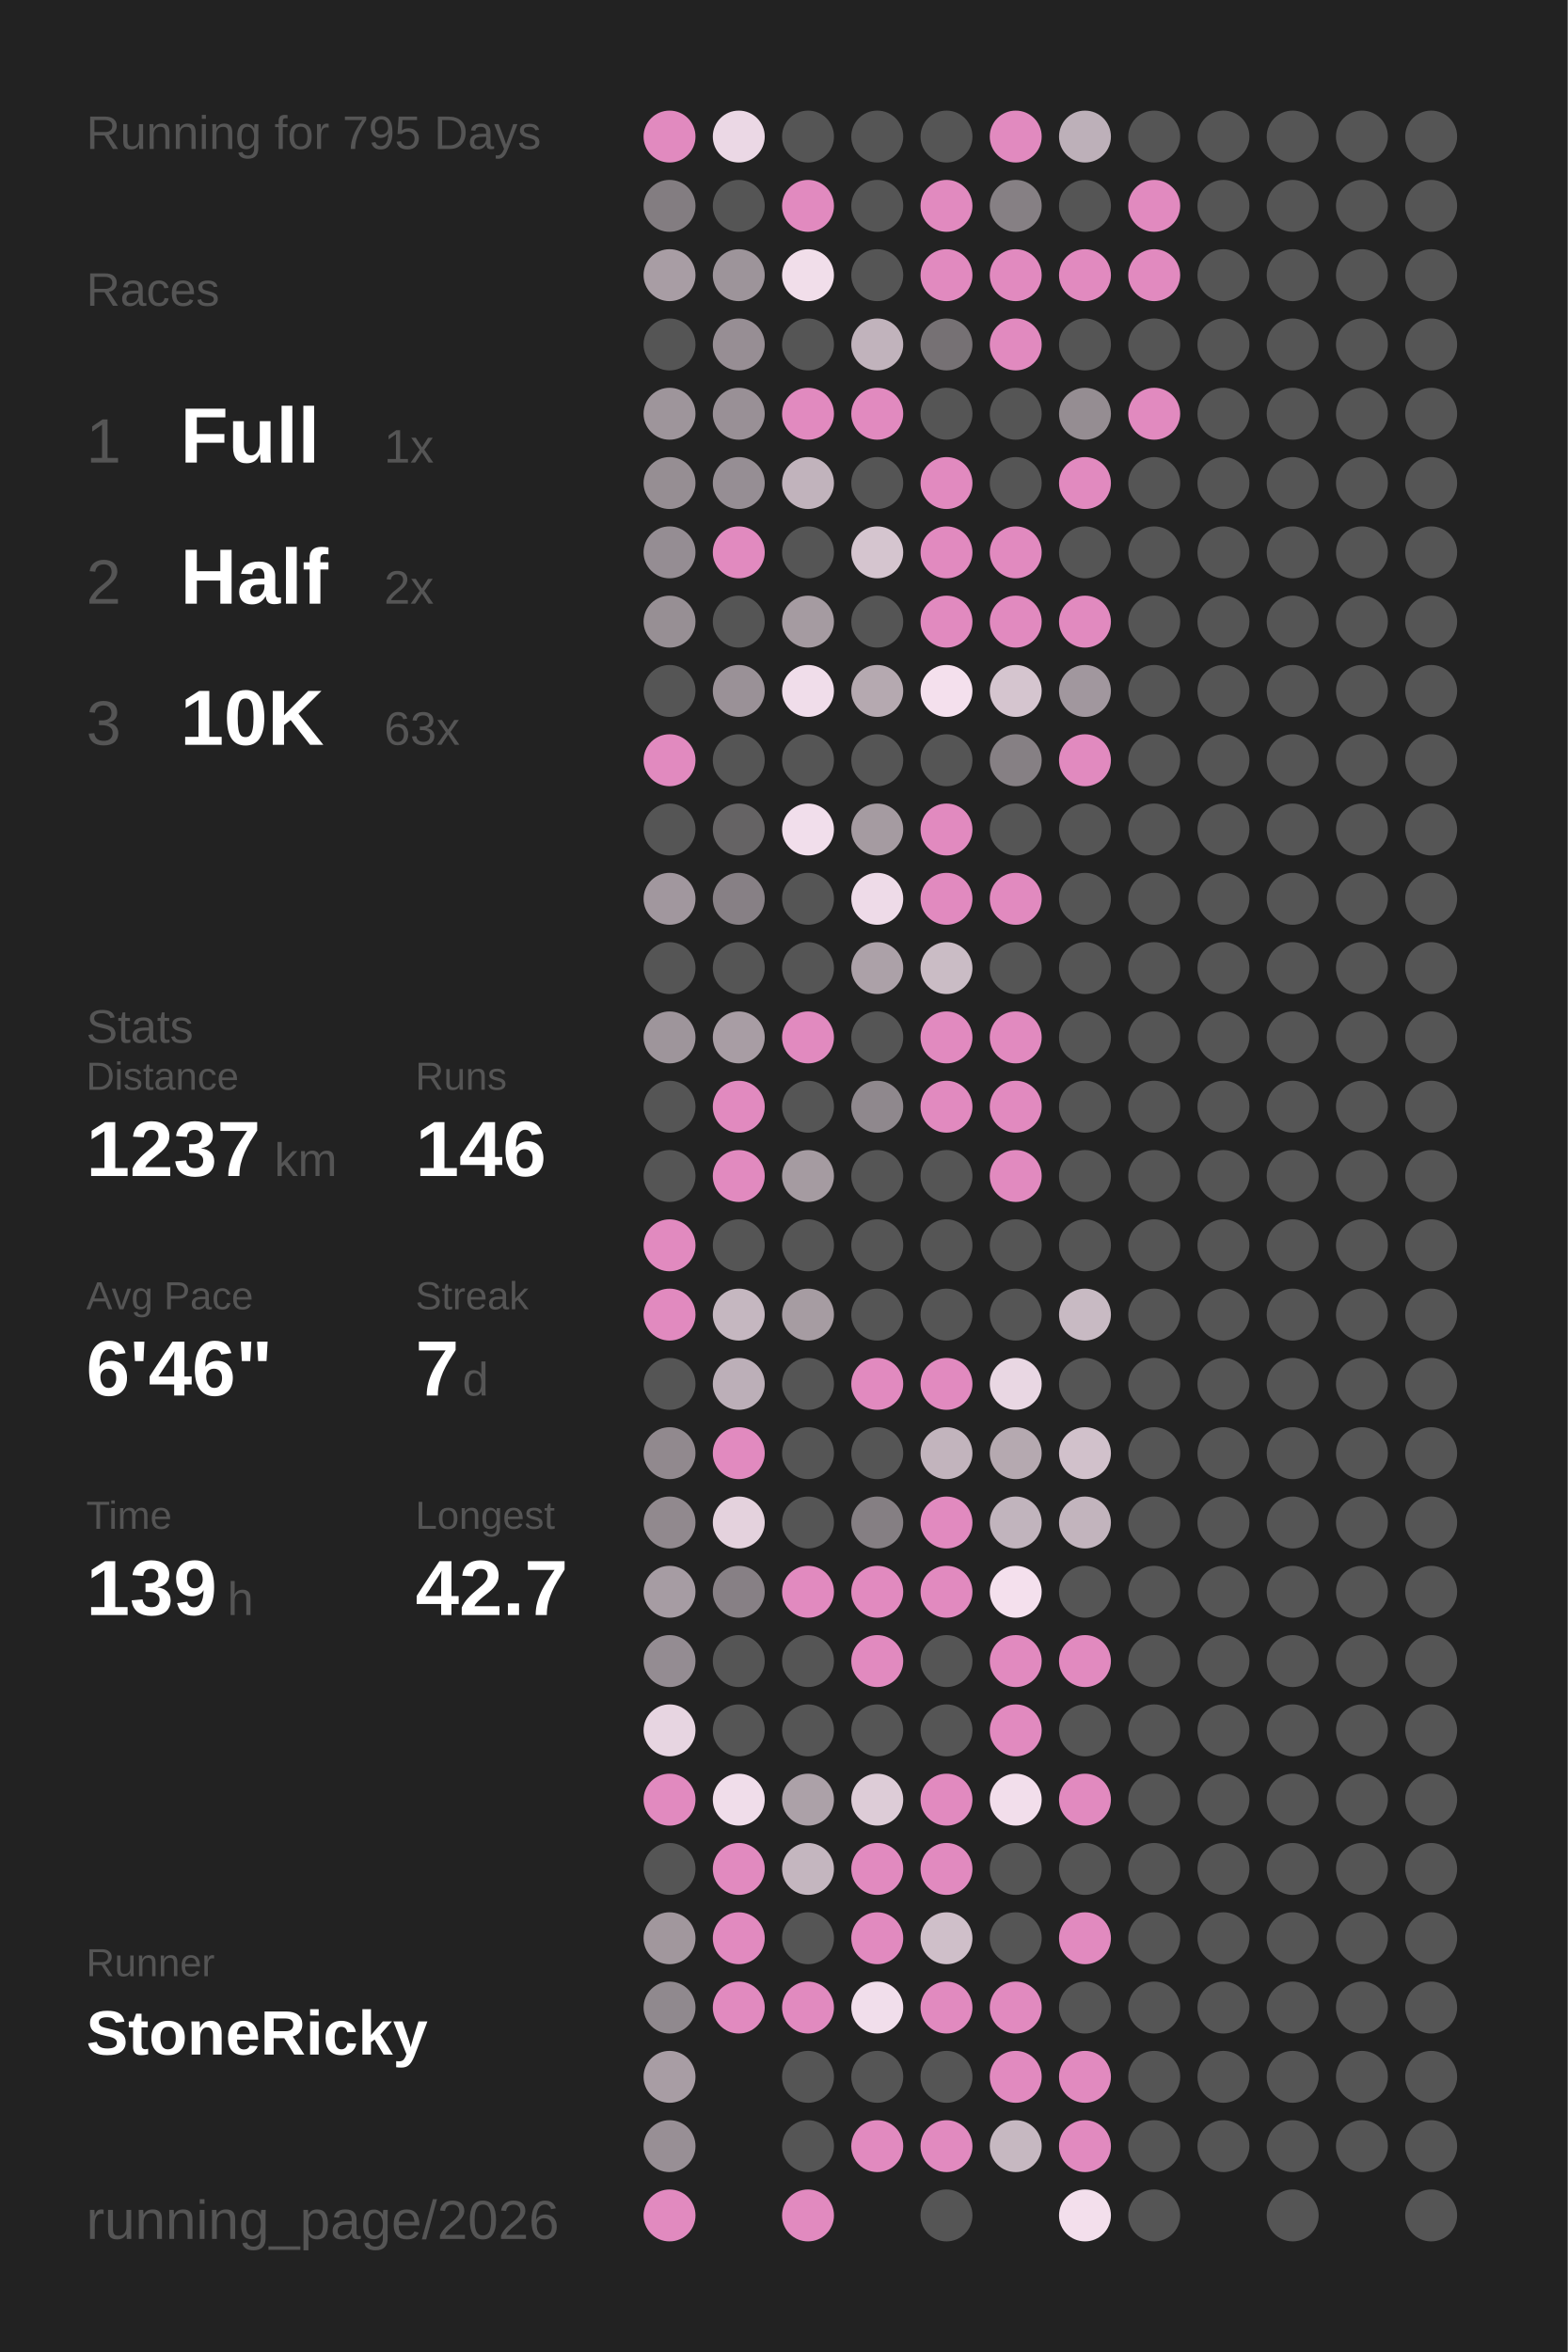
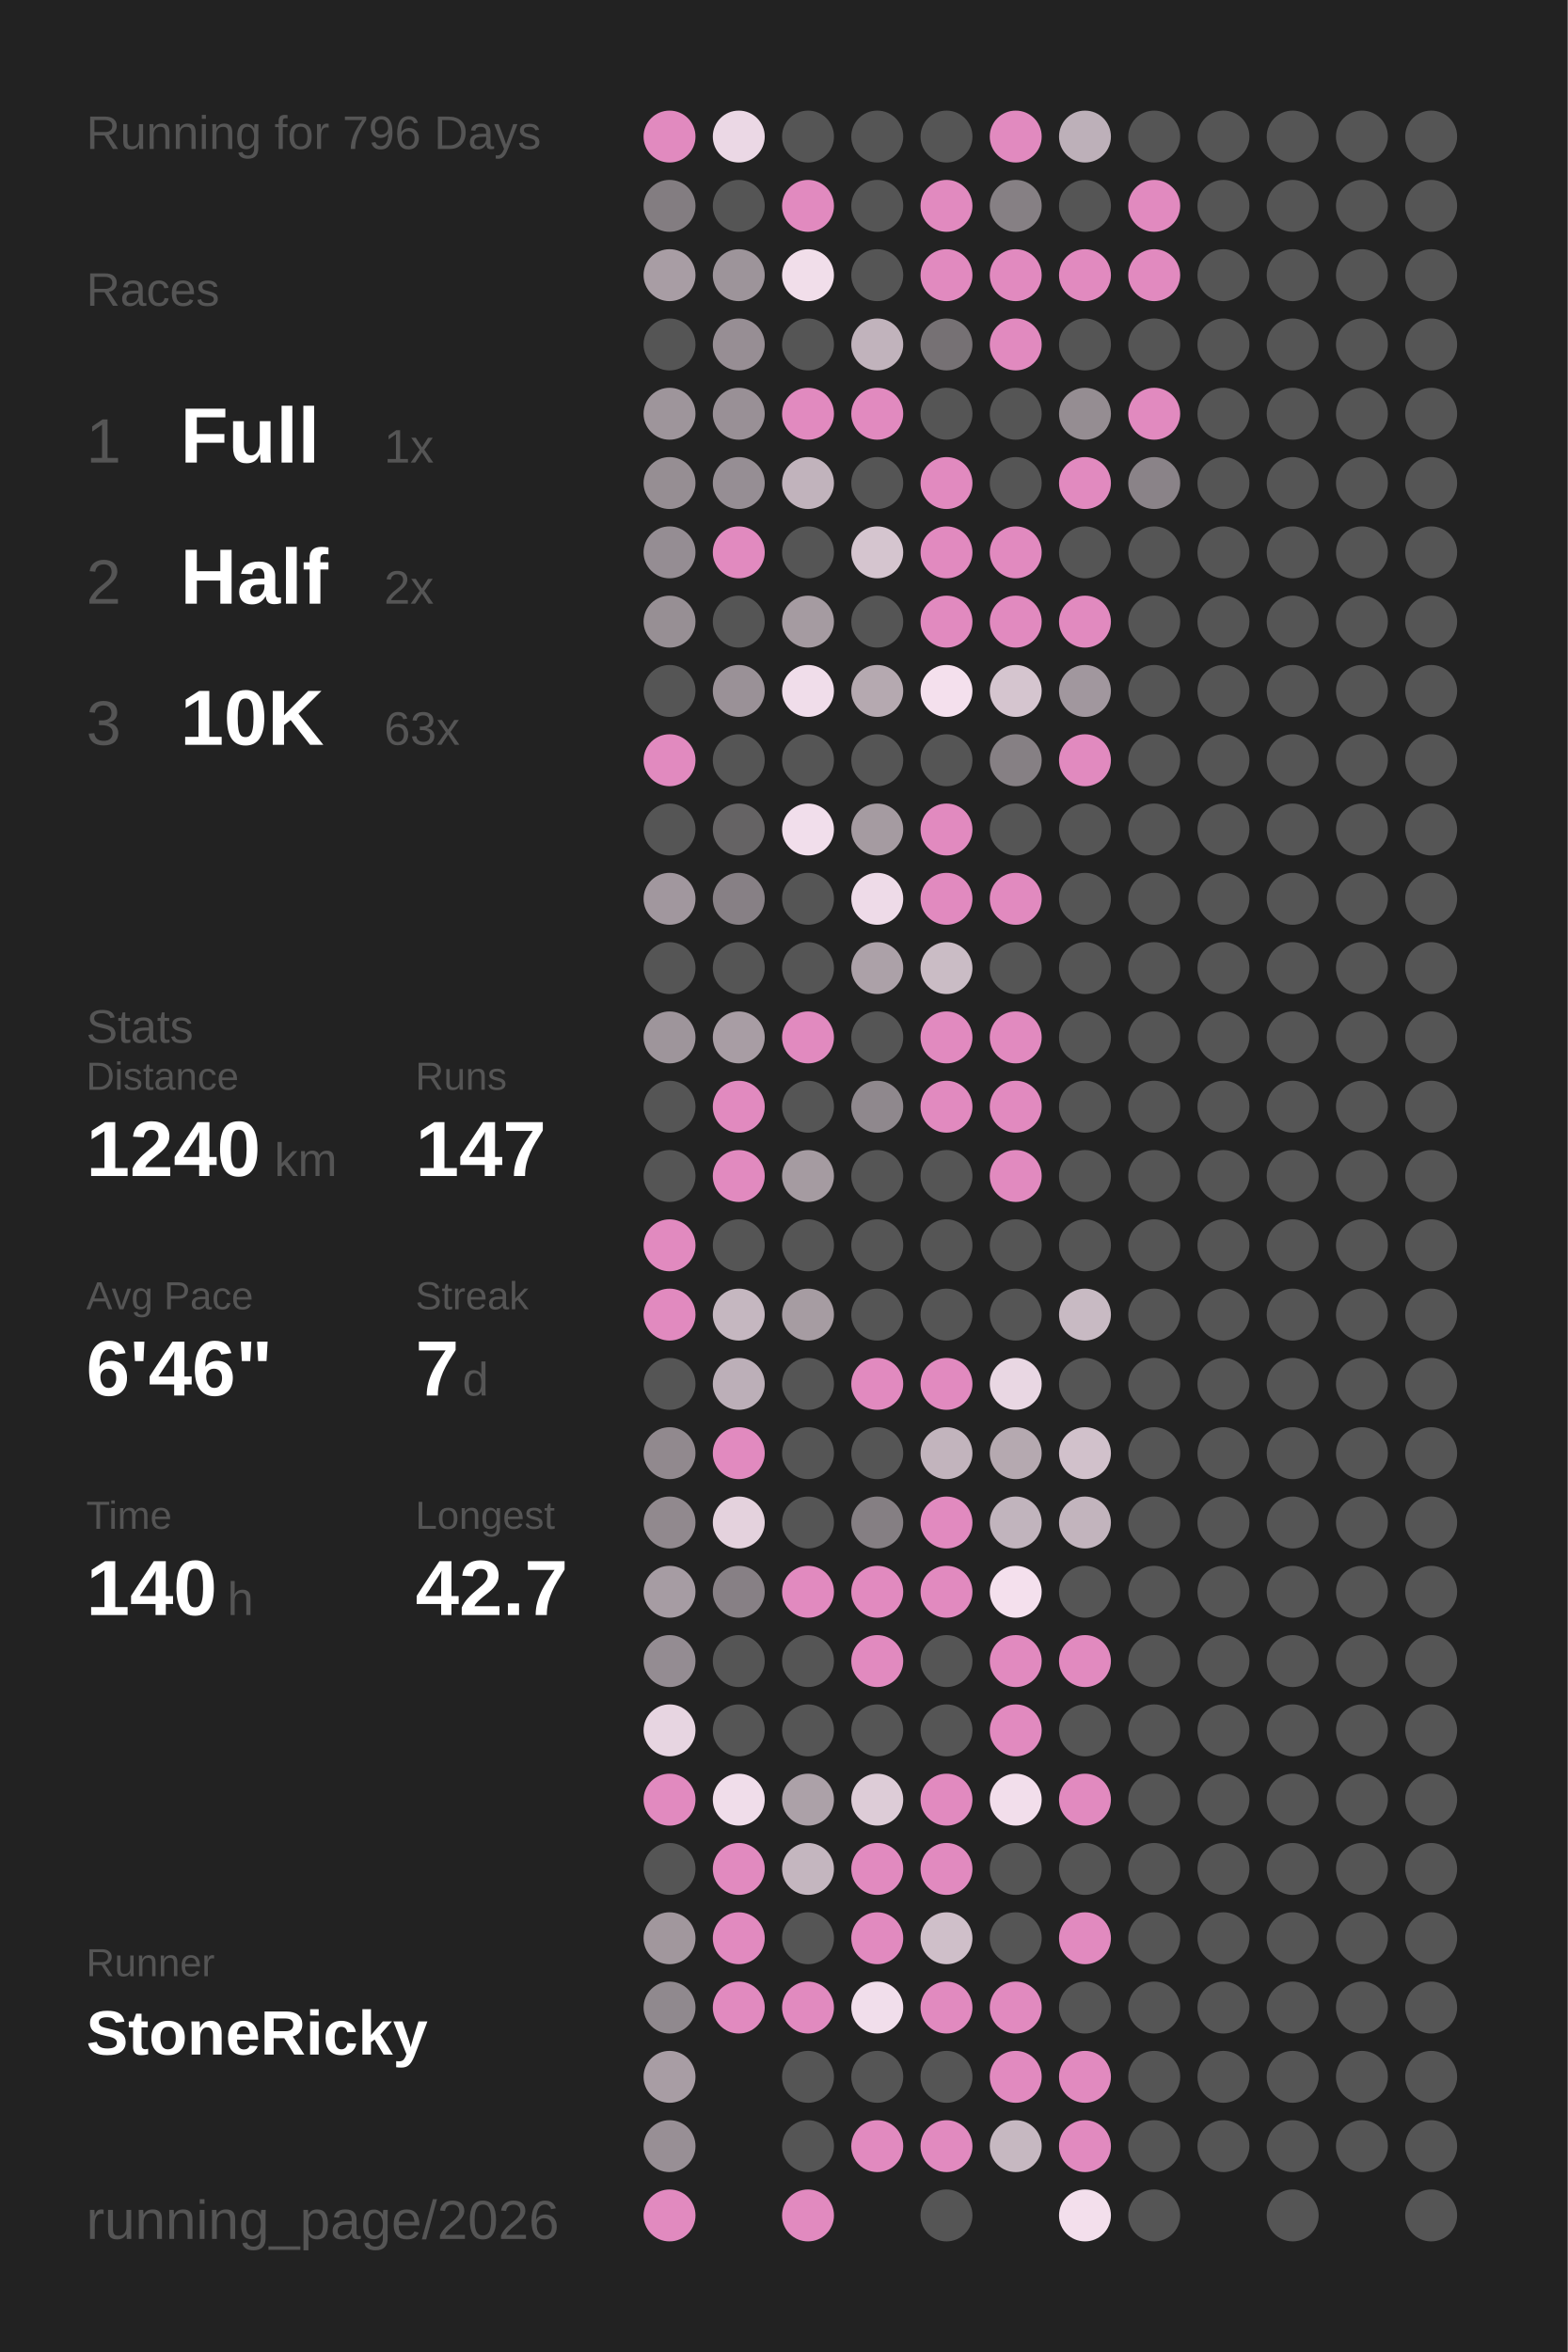
<svg xmlns="http://www.w3.org/2000/svg" baseProfile="full" height="300mm" version="1.1" viewBox="0,0,200,300" width="200mm">
  <defs />
  <rect fill="#222222" height="300" width="200" x="0" y="0" />
-   <text fill="#555555" style="font-size:6px; font-family:Arial;" x="11" y="19">Running for 795 Days</text>
+   <text fill="#555555" style="font-size:6px; font-family:Arial;" x="11" y="19">Running for 796 Days</text>
  <text fill="#555555" style="font-size:6px; font-family:Arial;" x="11" y="39">Races</text>
  <text fill="#555555" style="font-size:8px; font-family:Arial;" x="11" y="59">1</text>
  <text fill="#FFFFFF" style="font-size:10px; font-family:Arial; font-weight:bold;" x="23" y="59">Full</text>
  <text fill="#555555" style="font-size:6px; font-family:Arial;" x="49" y="59">1x</text>
  <text fill="#555555" style="font-size:8px; font-family:Arial;" x="11" y="77">2</text>
  <text fill="#FFFFFF" style="font-size:10px; font-family:Arial; font-weight:bold;" x="23" y="77">Half</text>
  <text fill="#555555" style="font-size:6px; font-family:Arial;" x="49" y="77">2x</text>
  <text fill="#555555" style="font-size:8px; font-family:Arial;" x="11" y="95">3</text>
  <text fill="#FFFFFF" style="font-size:10px; font-family:Arial; font-weight:bold;" x="23" y="95">10K</text>
  <text fill="#555555" style="font-size:6px; font-family:Arial;" x="49" y="95">63x</text>
  <text fill="#555555" style="font-size:6px; font-family:Arial;" x="11" y="133">Stats</text>
  <text fill="#555555" style="font-size:5px; font-family:Arial;" x="11" y="139">Distance</text>
-   <text fill="#FFFFFF" style="font-size:10px; font-family:Arial; font-weight:bold;" x="11" y="150">1237</text>
+   <text fill="#FFFFFF" style="font-size:10px; font-family:Arial; font-weight:bold;" x="11" y="150">1240</text>
  <text fill="#555555" style="font-size:6px; font-family:Arial;" x="35" y="150">km</text>
  <text fill="#555555" style="font-size:5px; font-family:Arial;" x="53" y="139">Runs</text>
-   <text fill="#FFFFFF" style="font-size:10px; font-family:Arial; font-weight:bold;" x="53" y="150">146</text>
+   <text fill="#FFFFFF" style="font-size:10px; font-family:Arial; font-weight:bold;" x="53" y="150">147</text>
  <text fill="#555555" style="font-size:5px; font-family:Arial;" x="11" y="167">Avg Pace</text>
  <text fill="#FFFFFF" style="font-size:10px; font-family:Arial; font-weight:bold;" x="11" y="178">6'46"</text>
  <text fill="#555555" style="font-size:5px; font-family:Arial;" x="53" y="167">Streak</text>
  <text fill="#FFFFFF" style="font-size:10px; font-family:Arial; font-weight:bold;" x="53" y="178">7</text>
  <text fill="#555555" style="font-size:6px; font-family:Arial;" x="59" y="178">d</text>
  <text fill="#555555" style="font-size:5px; font-family:Arial;" x="11" y="195">Time</text>
-   <text fill="#FFFFFF" style="font-size:10px; font-family:Arial; font-weight:bold;" x="11" y="206">139</text>
+   <text fill="#FFFFFF" style="font-size:10px; font-family:Arial; font-weight:bold;" x="11" y="206">140</text>
  <text fill="#555555" style="font-size:6px; font-family:Arial;" x="29" y="206">h</text>
  <text fill="#555555" style="font-size:5px; font-family:Arial;" x="53" y="195">Longest</text>
  <text fill="#FFFFFF" style="font-size:10px; font-family:Arial; font-weight:bold;" x="53" y="206">42.7</text>
  <text fill="#555555" style="font-size:5px; font-family:Arial;" x="11" y="252.065">Runner</text>
  <text fill="#FFFFFF" style="font-size:8px; font-family:Arial; font-weight:bold;" x="11" y="262.065">StoneRicky</text>
  <text fill="#555555" style="font-size:7px; font-family:Arial;" x="11" y="285.581">running_page/2026</text>
  <circle cx="85.417" cy="17.419" fill="#E18ABF" r="3.312" />
  <circle cx="85.417" cy="26.258" fill="#837d81" r="3.312" />
  <circle cx="85.417" cy="35.097" fill="#a89da4" r="3.312" />
  <circle cx="85.417" cy="43.935" fill="#555555" r="3.312" />
  <circle cx="85.417" cy="52.774" fill="#9e959b" r="3.312" />
  <circle cx="85.417" cy="61.613" fill="#968e93" r="3.312" />
  <circle cx="85.417" cy="70.452" fill="#958d93" r="3.312" />
  <circle cx="85.417" cy="79.29" fill="#978f94" r="3.312" />
  <circle cx="85.417" cy="88.129" fill="#555555" r="3.312" />
  <circle cx="85.417" cy="96.968" fill="#E18ABF" r="3.312" />
  <circle cx="85.417" cy="105.806" fill="#555555" r="3.312" />
  <circle cx="85.417" cy="114.645" fill="#a1979e" r="3.312" />
  <circle cx="85.417" cy="123.484" fill="#555555" r="3.312" />
  <circle cx="85.417" cy="132.323" fill="#9e959b" r="3.312" />
  <circle cx="85.417" cy="141.161" fill="#555555" r="3.312" />
  <circle cx="85.417" cy="150" fill="#555555" r="3.312" />
  <circle cx="85.417" cy="158.839" fill="#E18ABF" r="3.312" />
  <circle cx="85.417" cy="167.677" fill="#E18ABF" r="3.312" />
  <circle cx="85.417" cy="176.516" fill="#555555" r="3.312" />
  <circle cx="85.417" cy="185.355" fill="#91898e" r="3.312" />
  <circle cx="85.417" cy="194.194" fill="#91898e" r="3.312" />
  <circle cx="85.417" cy="203.032" fill="#a69ca3" r="3.312" />
  <circle cx="85.417" cy="211.871" fill="#948c92" r="3.312" />
  <circle cx="85.417" cy="220.71" fill="#e7d5e1" r="3.312" />
  <circle cx="85.417" cy="229.548" fill="#E18ABF" r="3.312" />
  <circle cx="85.417" cy="238.387" fill="#555555" r="3.312" />
  <circle cx="85.417" cy="247.226" fill="#a1979d" r="3.312" />
  <circle cx="85.417" cy="256.065" fill="#90898e" r="3.312" />
  <circle cx="85.417" cy="264.903" fill="#a89da4" r="3.312" />
  <circle cx="85.417" cy="273.742" fill="#988f95" r="3.312" />
  <circle cx="85.417" cy="282.581" fill="#E18ABF" r="3.312" />
  <circle cx="94.25" cy="17.419" fill="#ebd8e5" r="3.312" />
  <circle cx="94.25" cy="26.258" fill="#555555" r="3.312" />
  <circle cx="94.25" cy="35.097" fill="#9d949a" r="3.312" />
  <circle cx="94.25" cy="43.935" fill="#978e94" r="3.312" />
  <circle cx="94.25" cy="52.774" fill="#999096" r="3.312" />
  <circle cx="94.25" cy="61.613" fill="#968e94" r="3.312" />
  <circle cx="94.25" cy="70.452" fill="#E18ABF" r="3.312" />
  <circle cx="94.25" cy="79.29" fill="#555555" r="3.312" />
  <circle cx="94.25" cy="88.129" fill="#9a9197" r="3.312" />
  <circle cx="94.25" cy="96.968" fill="#555555" r="3.312" />
  <circle cx="94.25" cy="105.806" fill="#656364" r="3.312" />
  <circle cx="94.25" cy="114.645" fill="#878085" r="3.312" />
  <circle cx="94.25" cy="123.484" fill="#555555" r="3.312" />
  <circle cx="94.25" cy="132.323" fill="#a89da4" r="3.312" />
  <circle cx="94.25" cy="141.161" fill="#E18ABF" r="3.312" />
  <circle cx="94.25" cy="150" fill="#E18ABF" r="3.312" />
  <circle cx="94.25" cy="158.839" fill="#555555" r="3.312" />
  <circle cx="94.25" cy="167.677" fill="#c5b7c0" r="3.312" />
  <circle cx="94.25" cy="176.516" fill="#bcafb8" r="3.312" />
  <circle cx="94.25" cy="185.355" fill="#E18ABF" r="3.312" />
  <circle cx="94.25" cy="194.194" fill="#e4d2dd" r="3.312" />
  <circle cx="94.25" cy="203.032" fill="#878085" r="3.312" />
  <circle cx="94.25" cy="211.871" fill="#555555" r="3.312" />
  <circle cx="94.25" cy="220.71" fill="#555555" r="3.312" />
  <circle cx="94.25" cy="229.548" fill="#f0ddea" r="3.312" />
  <circle cx="94.25" cy="238.387" fill="#E18ABF" r="3.312" />
  <circle cx="94.25" cy="247.226" fill="#E18ABF" r="3.312" />
  <circle cx="94.25" cy="256.065" fill="#E18ABF" r="3.312" />
  <circle cx="103.083" cy="17.419" fill="#555555" r="3.312" />
  <circle cx="103.083" cy="26.258" fill="#E18ABF" r="3.312" />
  <circle cx="103.083" cy="35.097" fill="#f1deea" r="3.312" />
  <circle cx="103.083" cy="43.935" fill="#555555" r="3.312" />
  <circle cx="103.083" cy="52.774" fill="#E18ABF" r="3.312" />
  <circle cx="103.083" cy="61.613" fill="#c1b3bc" r="3.312" />
  <circle cx="103.083" cy="70.452" fill="#555555" r="3.312" />
  <circle cx="103.083" cy="79.29" fill="#a59ba1" r="3.312" />
  <circle cx="103.083" cy="88.129" fill="#f0ddea" r="3.312" />
  <circle cx="103.083" cy="96.968" fill="#555555" r="3.312" />
  <circle cx="103.083" cy="105.806" fill="#f1deeb" r="3.312" />
  <circle cx="103.083" cy="114.645" fill="#555555" r="3.312" />
  <circle cx="103.083" cy="123.484" fill="#555555" r="3.312" />
  <circle cx="103.083" cy="132.323" fill="#E18ABF" r="3.312" />
  <circle cx="103.083" cy="141.161" fill="#555555" r="3.312" />
  <circle cx="103.083" cy="150" fill="#a59ba1" r="3.312" />
  <circle cx="103.083" cy="158.839" fill="#555555" r="3.312" />
  <circle cx="103.083" cy="167.677" fill="#a69ca2" r="3.312" />
  <circle cx="103.083" cy="176.516" fill="#555555" r="3.312" />
  <circle cx="103.083" cy="185.355" fill="#555555" r="3.312" />
  <circle cx="103.083" cy="194.194" fill="#555555" r="3.312" />
  <circle cx="103.083" cy="203.032" fill="#E18ABF" r="3.312" />
  <circle cx="103.083" cy="211.871" fill="#555555" r="3.312" />
  <circle cx="103.083" cy="220.71" fill="#555555" r="3.312" />
  <circle cx="103.083" cy="229.548" fill="#aca1a8" r="3.312" />
  <circle cx="103.083" cy="238.387" fill="#c4b6bf" r="3.312" />
  <circle cx="103.083" cy="247.226" fill="#555555" r="3.312" />
  <circle cx="103.083" cy="256.065" fill="#E18ABF" r="3.312" />
  <circle cx="103.083" cy="264.903" fill="#555555" r="3.312" />
  <circle cx="103.083" cy="273.742" fill="#555555" r="3.312" />
  <circle cx="103.083" cy="282.581" fill="#E18ABF" r="3.312" />
  <circle cx="111.917" cy="17.419" fill="#555555" r="3.312" />
  <circle cx="111.917" cy="26.258" fill="#555555" r="3.312" />
  <circle cx="111.917" cy="35.097" fill="#555555" r="3.312" />
  <circle cx="111.917" cy="43.935" fill="#c1b3bc" r="3.312" />
  <circle cx="111.917" cy="52.774" fill="#E18ABF" r="3.312" />
  <circle cx="111.917" cy="61.613" fill="#555555" r="3.312" />
  <circle cx="111.917" cy="70.452" fill="#d5c5cf" r="3.312" />
  <circle cx="111.917" cy="79.29" fill="#555555" r="3.312" />
  <circle cx="111.917" cy="88.129" fill="#b5a9b0" r="3.312" />
  <circle cx="111.917" cy="96.968" fill="#555555" r="3.312" />
  <circle cx="111.917" cy="105.806" fill="#a59ba1" r="3.312" />
  <circle cx="111.917" cy="114.645" fill="#eedbe8" r="3.312" />
  <circle cx="111.917" cy="123.484" fill="#aca1a8" r="3.312" />
  <circle cx="111.917" cy="132.323" fill="#555555" r="3.312" />
  <circle cx="111.917" cy="141.161" fill="#8f888d" r="3.312" />
  <circle cx="111.917" cy="150" fill="#555555" r="3.312" />
  <circle cx="111.917" cy="158.839" fill="#555555" r="3.312" />
  <circle cx="111.917" cy="167.677" fill="#555555" r="3.312" />
  <circle cx="111.917" cy="176.516" fill="#E18ABF" r="3.312" />
  <circle cx="111.917" cy="185.355" fill="#555555" r="3.312" />
  <circle cx="111.917" cy="194.194" fill="#857f83" r="3.312" />
  <circle cx="111.917" cy="203.032" fill="#E18ABF" r="3.312" />
  <circle cx="111.917" cy="211.871" fill="#E18ABF" r="3.312" />
  <circle cx="111.917" cy="220.71" fill="#555555" r="3.312" />
  <circle cx="111.917" cy="229.548" fill="#ddccd7" r="3.312" />
  <circle cx="111.917" cy="238.387" fill="#E18ABF" r="3.312" />
  <circle cx="111.917" cy="247.226" fill="#E18ABF" r="3.312" />
  <circle cx="111.917" cy="256.065" fill="#f1deeb" r="3.312" />
  <circle cx="111.917" cy="264.903" fill="#555555" r="3.312" />
  <circle cx="111.917" cy="273.742" fill="#E18ABF" r="3.312" />
  <circle cx="120.75" cy="17.419" fill="#555555" r="3.312" />
  <circle cx="120.75" cy="26.258" fill="#E18ABF" r="3.312" />
  <circle cx="120.75" cy="35.097" fill="#E18ABF" r="3.312" />
  <circle cx="120.75" cy="43.935" fill="#767174" r="3.312" />
  <circle cx="120.75" cy="52.774" fill="#555555" r="3.312" />
  <circle cx="120.75" cy="61.613" fill="#E18ABF" r="3.312" />
  <circle cx="120.75" cy="70.452" fill="#E18ABF" r="3.312" />
  <circle cx="120.75" cy="79.29" fill="#E18ABF" r="3.312" />
  <circle cx="120.75" cy="88.129" fill="#f4e0ed" r="3.312" />
  <circle cx="120.75" cy="96.968" fill="#555555" r="3.312" />
  <circle cx="120.75" cy="105.806" fill="#E18ABF" r="3.312" />
  <circle cx="120.75" cy="114.645" fill="#E18ABF" r="3.312" />
  <circle cx="120.75" cy="123.484" fill="#cabcc5" r="3.312" />
  <circle cx="120.75" cy="132.323" fill="#E18ABF" r="3.312" />
  <circle cx="120.75" cy="141.161" fill="#E18ABF" r="3.312" />
  <circle cx="120.75" cy="150" fill="#555555" r="3.312" />
  <circle cx="120.75" cy="158.839" fill="#555555" r="3.312" />
  <circle cx="120.75" cy="167.677" fill="#555555" r="3.312" />
  <circle cx="120.75" cy="176.516" fill="#E18ABF" r="3.312" />
  <circle cx="120.75" cy="185.355" fill="#c2b4bd" r="3.312" />
  <circle cx="120.75" cy="194.194" fill="#E18ABF" r="3.312" />
  <circle cx="120.75" cy="203.032" fill="#E18ABF" r="3.312" />
  <circle cx="120.75" cy="211.871" fill="#555555" r="3.312" />
  <circle cx="120.75" cy="220.71" fill="#555555" r="3.312" />
  <circle cx="120.75" cy="229.548" fill="#E18ABF" r="3.312" />
  <circle cx="120.75" cy="238.387" fill="#E18ABF" r="3.312" />
  <circle cx="120.75" cy="247.226" fill="#cfbfc9" r="3.312" />
  <circle cx="120.75" cy="256.065" fill="#E18ABF" r="3.312" />
  <circle cx="120.75" cy="264.903" fill="#555555" r="3.312" />
  <circle cx="120.75" cy="273.742" fill="#E18ABF" r="3.312" />
  <circle cx="120.75" cy="282.581" fill="#555555" r="3.312" />
  <circle cx="129.583" cy="17.419" fill="#E18ABF" r="3.312" />
  <circle cx="129.583" cy="26.258" fill="#868084" r="3.312" />
  <circle cx="129.583" cy="35.097" fill="#E18ABF" r="3.312" />
  <circle cx="129.583" cy="43.935" fill="#E18ABF" r="3.312" />
  <circle cx="129.583" cy="52.774" fill="#555555" r="3.312" />
  <circle cx="129.583" cy="61.613" fill="#555555" r="3.312" />
  <circle cx="129.583" cy="70.452" fill="#E18ABF" r="3.312" />
  <circle cx="129.583" cy="79.29" fill="#E18ABF" r="3.312" />
  <circle cx="129.583" cy="88.129" fill="#d5c5cf" r="3.312" />
  <circle cx="129.583" cy="96.968" fill="#868084" r="3.312" />
  <circle cx="129.583" cy="105.806" fill="#555555" r="3.312" />
  <circle cx="129.583" cy="114.645" fill="#E18ABF" r="3.312" />
  <circle cx="129.583" cy="123.484" fill="#555555" r="3.312" />
  <circle cx="129.583" cy="132.323" fill="#E18ABF" r="3.312" />
  <circle cx="129.583" cy="141.161" fill="#E18ABF" r="3.312" />
  <circle cx="129.583" cy="150" fill="#E18ABF" r="3.312" />
  <circle cx="129.583" cy="158.839" fill="#555555" r="3.312" />
  <circle cx="129.583" cy="167.677" fill="#555555" r="3.312" />
  <circle cx="129.583" cy="176.516" fill="#e9d7e3" r="3.312" />
  <circle cx="129.583" cy="185.355" fill="#b5a9b0" r="3.312" />
  <circle cx="129.583" cy="194.194" fill="#c1b4bd" r="3.312" />
  <circle cx="129.583" cy="203.032" fill="#f4e0ed" r="3.312" />
  <circle cx="129.583" cy="211.871" fill="#E18ABF" r="3.312" />
  <circle cx="129.583" cy="220.71" fill="#E18ABF" r="3.312" />
  <circle cx="129.583" cy="229.548" fill="#f2deeb" r="3.312" />
  <circle cx="129.583" cy="238.387" fill="#555555" r="3.312" />
  <circle cx="129.583" cy="247.226" fill="#555555" r="3.312" />
  <circle cx="129.583" cy="256.065" fill="#E18ABF" r="3.312" />
  <circle cx="129.583" cy="264.903" fill="#E18ABF" r="3.312" />
  <circle cx="129.583" cy="273.742" fill="#c6b8c1" r="3.312" />
  <circle cx="138.417" cy="17.419" fill="#bdb0b9" r="3.312" />
  <circle cx="138.417" cy="26.258" fill="#555555" r="3.312" />
  <circle cx="138.417" cy="35.097" fill="#E18ABF" r="3.312" />
  <circle cx="138.417" cy="43.935" fill="#555555" r="3.312" />
  <circle cx="138.417" cy="52.774" fill="#958d92" r="3.312" />
  <circle cx="138.417" cy="61.613" fill="#E18ABF" r="3.312" />
  <circle cx="138.417" cy="70.452" fill="#555555" r="3.312" />
  <circle cx="138.417" cy="79.29" fill="#E18ABF" r="3.312" />
  <circle cx="138.417" cy="88.129" fill="#a1979e" r="3.312" />
  <circle cx="138.417" cy="96.968" fill="#E18ABF" r="3.312" />
  <circle cx="138.417" cy="105.806" fill="#555555" r="3.312" />
  <circle cx="138.417" cy="114.645" fill="#555555" r="3.312" />
  <circle cx="138.417" cy="123.484" fill="#555555" r="3.312" />
  <circle cx="138.417" cy="132.323" fill="#555555" r="3.312" />
  <circle cx="138.417" cy="141.161" fill="#555555" r="3.312" />
  <circle cx="138.417" cy="150" fill="#555555" r="3.312" />
  <circle cx="138.417" cy="158.839" fill="#555555" r="3.312" />
  <circle cx="138.417" cy="167.677" fill="#c8bac3" r="3.312" />
  <circle cx="138.417" cy="176.516" fill="#555555" r="3.312" />
  <circle cx="138.417" cy="185.355" fill="#d1c1cb" r="3.312" />
  <circle cx="138.417" cy="194.194" fill="#c2b4bd" r="3.312" />
  <circle cx="138.417" cy="203.032" fill="#555555" r="3.312" />
  <circle cx="138.417" cy="211.871" fill="#E18ABF" r="3.312" />
  <circle cx="138.417" cy="220.71" fill="#555555" r="3.312" />
  <circle cx="138.417" cy="229.548" fill="#E18ABF" r="3.312" />
  <circle cx="138.417" cy="238.387" fill="#555555" r="3.312" />
  <circle cx="138.417" cy="247.226" fill="#E18ABF" r="3.312" />
  <circle cx="138.417" cy="256.065" fill="#555555" r="3.312" />
  <circle cx="138.417" cy="264.903" fill="#E18ABF" r="3.312" />
  <circle cx="138.417" cy="273.742" fill="#E18ABF" r="3.312" />
  <circle cx="138.417" cy="282.581" fill="#f3dfec" r="3.312" />
  <circle cx="147.25" cy="17.419" fill="#555555" r="3.312" />
  <circle cx="147.25" cy="26.258" fill="#E18ABF" r="3.312" />
  <circle cx="147.25" cy="35.097" fill="#E18ABF" r="3.312" />
  <circle cx="147.25" cy="43.935" fill="#555555" r="3.312" />
  <circle cx="147.25" cy="52.774" fill="#E18ABF" r="3.312" />
-   <circle cx="147.25" cy="61.613" fill="#555555" r="3.312" />
+   <circle cx="147.25" cy="61.613" fill="#8a8388" r="3.312" />
  <circle cx="147.25" cy="70.452" fill="#555555" r="3.312" />
  <circle cx="147.25" cy="79.29" fill="#555555" r="3.312" />
  <circle cx="147.25" cy="88.129" fill="#555555" r="3.312" />
  <circle cx="147.25" cy="96.968" fill="#555555" r="3.312" />
  <circle cx="147.25" cy="105.806" fill="#555555" r="3.312" />
  <circle cx="147.25" cy="114.645" fill="#555555" r="3.312" />
  <circle cx="147.25" cy="123.484" fill="#555555" r="3.312" />
  <circle cx="147.25" cy="132.323" fill="#555555" r="3.312" />
  <circle cx="147.25" cy="141.161" fill="#555555" r="3.312" />
  <circle cx="147.25" cy="150" fill="#555555" r="3.312" />
  <circle cx="147.25" cy="158.839" fill="#555555" r="3.312" />
  <circle cx="147.25" cy="167.677" fill="#555555" r="3.312" />
  <circle cx="147.25" cy="176.516" fill="#555555" r="3.312" />
  <circle cx="147.25" cy="185.355" fill="#555555" r="3.312" />
  <circle cx="147.25" cy="194.194" fill="#555555" r="3.312" />
  <circle cx="147.25" cy="203.032" fill="#555555" r="3.312" />
  <circle cx="147.25" cy="211.871" fill="#555555" r="3.312" />
  <circle cx="147.25" cy="220.71" fill="#555555" r="3.312" />
  <circle cx="147.25" cy="229.548" fill="#555555" r="3.312" />
  <circle cx="147.25" cy="238.387" fill="#555555" r="3.312" />
  <circle cx="147.25" cy="247.226" fill="#555555" r="3.312" />
  <circle cx="147.25" cy="256.065" fill="#555555" r="3.312" />
  <circle cx="147.25" cy="264.903" fill="#555555" r="3.312" />
  <circle cx="147.25" cy="273.742" fill="#555555" r="3.312" />
  <circle cx="147.25" cy="282.581" fill="#555555" r="3.312" />
  <circle cx="156.083" cy="17.419" fill="#555555" r="3.312" />
  <circle cx="156.083" cy="26.258" fill="#555555" r="3.312" />
  <circle cx="156.083" cy="35.097" fill="#555555" r="3.312" />
  <circle cx="156.083" cy="43.935" fill="#555555" r="3.312" />
  <circle cx="156.083" cy="52.774" fill="#555555" r="3.312" />
  <circle cx="156.083" cy="61.613" fill="#555555" r="3.312" />
  <circle cx="156.083" cy="70.452" fill="#555555" r="3.312" />
  <circle cx="156.083" cy="79.29" fill="#555555" r="3.312" />
  <circle cx="156.083" cy="88.129" fill="#555555" r="3.312" />
  <circle cx="156.083" cy="96.968" fill="#555555" r="3.312" />
  <circle cx="156.083" cy="105.806" fill="#555555" r="3.312" />
  <circle cx="156.083" cy="114.645" fill="#555555" r="3.312" />
  <circle cx="156.083" cy="123.484" fill="#555555" r="3.312" />
  <circle cx="156.083" cy="132.323" fill="#555555" r="3.312" />
  <circle cx="156.083" cy="141.161" fill="#555555" r="3.312" />
  <circle cx="156.083" cy="150" fill="#555555" r="3.312" />
  <circle cx="156.083" cy="158.839" fill="#555555" r="3.312" />
  <circle cx="156.083" cy="167.677" fill="#555555" r="3.312" />
  <circle cx="156.083" cy="176.516" fill="#555555" r="3.312" />
  <circle cx="156.083" cy="185.355" fill="#555555" r="3.312" />
  <circle cx="156.083" cy="194.194" fill="#555555" r="3.312" />
  <circle cx="156.083" cy="203.032" fill="#555555" r="3.312" />
  <circle cx="156.083" cy="211.871" fill="#555555" r="3.312" />
  <circle cx="156.083" cy="220.71" fill="#555555" r="3.312" />
  <circle cx="156.083" cy="229.548" fill="#555555" r="3.312" />
  <circle cx="156.083" cy="238.387" fill="#555555" r="3.312" />
  <circle cx="156.083" cy="247.226" fill="#555555" r="3.312" />
  <circle cx="156.083" cy="256.065" fill="#555555" r="3.312" />
  <circle cx="156.083" cy="264.903" fill="#555555" r="3.312" />
  <circle cx="156.083" cy="273.742" fill="#555555" r="3.312" />
  <circle cx="164.917" cy="17.419" fill="#555555" r="3.312" />
  <circle cx="164.917" cy="26.258" fill="#555555" r="3.312" />
  <circle cx="164.917" cy="35.097" fill="#555555" r="3.312" />
  <circle cx="164.917" cy="43.935" fill="#555555" r="3.312" />
  <circle cx="164.917" cy="52.774" fill="#555555" r="3.312" />
  <circle cx="164.917" cy="61.613" fill="#555555" r="3.312" />
  <circle cx="164.917" cy="70.452" fill="#555555" r="3.312" />
  <circle cx="164.917" cy="79.29" fill="#555555" r="3.312" />
  <circle cx="164.917" cy="88.129" fill="#555555" r="3.312" />
  <circle cx="164.917" cy="96.968" fill="#555555" r="3.312" />
  <circle cx="164.917" cy="105.806" fill="#555555" r="3.312" />
  <circle cx="164.917" cy="114.645" fill="#555555" r="3.312" />
  <circle cx="164.917" cy="123.484" fill="#555555" r="3.312" />
  <circle cx="164.917" cy="132.323" fill="#555555" r="3.312" />
  <circle cx="164.917" cy="141.161" fill="#555555" r="3.312" />
  <circle cx="164.917" cy="150" fill="#555555" r="3.312" />
  <circle cx="164.917" cy="158.839" fill="#555555" r="3.312" />
  <circle cx="164.917" cy="167.677" fill="#555555" r="3.312" />
  <circle cx="164.917" cy="176.516" fill="#555555" r="3.312" />
  <circle cx="164.917" cy="185.355" fill="#555555" r="3.312" />
  <circle cx="164.917" cy="194.194" fill="#555555" r="3.312" />
  <circle cx="164.917" cy="203.032" fill="#555555" r="3.312" />
  <circle cx="164.917" cy="211.871" fill="#555555" r="3.312" />
  <circle cx="164.917" cy="220.71" fill="#555555" r="3.312" />
  <circle cx="164.917" cy="229.548" fill="#555555" r="3.312" />
  <circle cx="164.917" cy="238.387" fill="#555555" r="3.312" />
  <circle cx="164.917" cy="247.226" fill="#555555" r="3.312" />
  <circle cx="164.917" cy="256.065" fill="#555555" r="3.312" />
  <circle cx="164.917" cy="264.903" fill="#555555" r="3.312" />
  <circle cx="164.917" cy="273.742" fill="#555555" r="3.312" />
  <circle cx="164.917" cy="282.581" fill="#555555" r="3.312" />
  <circle cx="173.75" cy="17.419" fill="#555555" r="3.312" />
  <circle cx="173.75" cy="26.258" fill="#555555" r="3.312" />
  <circle cx="173.75" cy="35.097" fill="#555555" r="3.312" />
  <circle cx="173.75" cy="43.935" fill="#555555" r="3.312" />
  <circle cx="173.75" cy="52.774" fill="#555555" r="3.312" />
  <circle cx="173.75" cy="61.613" fill="#555555" r="3.312" />
  <circle cx="173.75" cy="70.452" fill="#555555" r="3.312" />
  <circle cx="173.75" cy="79.29" fill="#555555" r="3.312" />
  <circle cx="173.75" cy="88.129" fill="#555555" r="3.312" />
  <circle cx="173.75" cy="96.968" fill="#555555" r="3.312" />
  <circle cx="173.75" cy="105.806" fill="#555555" r="3.312" />
  <circle cx="173.75" cy="114.645" fill="#555555" r="3.312" />
  <circle cx="173.75" cy="123.484" fill="#555555" r="3.312" />
  <circle cx="173.75" cy="132.323" fill="#555555" r="3.312" />
  <circle cx="173.75" cy="141.161" fill="#555555" r="3.312" />
  <circle cx="173.75" cy="150" fill="#555555" r="3.312" />
  <circle cx="173.75" cy="158.839" fill="#555555" r="3.312" />
  <circle cx="173.75" cy="167.677" fill="#555555" r="3.312" />
  <circle cx="173.75" cy="176.516" fill="#555555" r="3.312" />
  <circle cx="173.75" cy="185.355" fill="#555555" r="3.312" />
  <circle cx="173.75" cy="194.194" fill="#555555" r="3.312" />
  <circle cx="173.75" cy="203.032" fill="#555555" r="3.312" />
  <circle cx="173.75" cy="211.871" fill="#555555" r="3.312" />
  <circle cx="173.75" cy="220.71" fill="#555555" r="3.312" />
  <circle cx="173.75" cy="229.548" fill="#555555" r="3.312" />
  <circle cx="173.75" cy="238.387" fill="#555555" r="3.312" />
  <circle cx="173.75" cy="247.226" fill="#555555" r="3.312" />
  <circle cx="173.75" cy="256.065" fill="#555555" r="3.312" />
  <circle cx="173.75" cy="264.903" fill="#555555" r="3.312" />
  <circle cx="173.75" cy="273.742" fill="#555555" r="3.312" />
  <circle cx="182.583" cy="17.419" fill="#555555" r="3.312" />
  <circle cx="182.583" cy="26.258" fill="#555555" r="3.312" />
  <circle cx="182.583" cy="35.097" fill="#555555" r="3.312" />
  <circle cx="182.583" cy="43.935" fill="#555555" r="3.312" />
  <circle cx="182.583" cy="52.774" fill="#555555" r="3.312" />
  <circle cx="182.583" cy="61.613" fill="#555555" r="3.312" />
  <circle cx="182.583" cy="70.452" fill="#555555" r="3.312" />
  <circle cx="182.583" cy="79.29" fill="#555555" r="3.312" />
  <circle cx="182.583" cy="88.129" fill="#555555" r="3.312" />
  <circle cx="182.583" cy="96.968" fill="#555555" r="3.312" />
  <circle cx="182.583" cy="105.806" fill="#555555" r="3.312" />
  <circle cx="182.583" cy="114.645" fill="#555555" r="3.312" />
  <circle cx="182.583" cy="123.484" fill="#555555" r="3.312" />
  <circle cx="182.583" cy="132.323" fill="#555555" r="3.312" />
  <circle cx="182.583" cy="141.161" fill="#555555" r="3.312" />
  <circle cx="182.583" cy="150" fill="#555555" r="3.312" />
  <circle cx="182.583" cy="158.839" fill="#555555" r="3.312" />
  <circle cx="182.583" cy="167.677" fill="#555555" r="3.312" />
  <circle cx="182.583" cy="176.516" fill="#555555" r="3.312" />
  <circle cx="182.583" cy="185.355" fill="#555555" r="3.312" />
  <circle cx="182.583" cy="194.194" fill="#555555" r="3.312" />
  <circle cx="182.583" cy="203.032" fill="#555555" r="3.312" />
  <circle cx="182.583" cy="211.871" fill="#555555" r="3.312" />
  <circle cx="182.583" cy="220.71" fill="#555555" r="3.312" />
  <circle cx="182.583" cy="229.548" fill="#555555" r="3.312" />
  <circle cx="182.583" cy="238.387" fill="#555555" r="3.312" />
  <circle cx="182.583" cy="247.226" fill="#555555" r="3.312" />
  <circle cx="182.583" cy="256.065" fill="#555555" r="3.312" />
  <circle cx="182.583" cy="264.903" fill="#555555" r="3.312" />
  <circle cx="182.583" cy="273.742" fill="#555555" r="3.312" />
  <circle cx="182.583" cy="282.581" fill="#555555" r="3.312" />
</svg>
